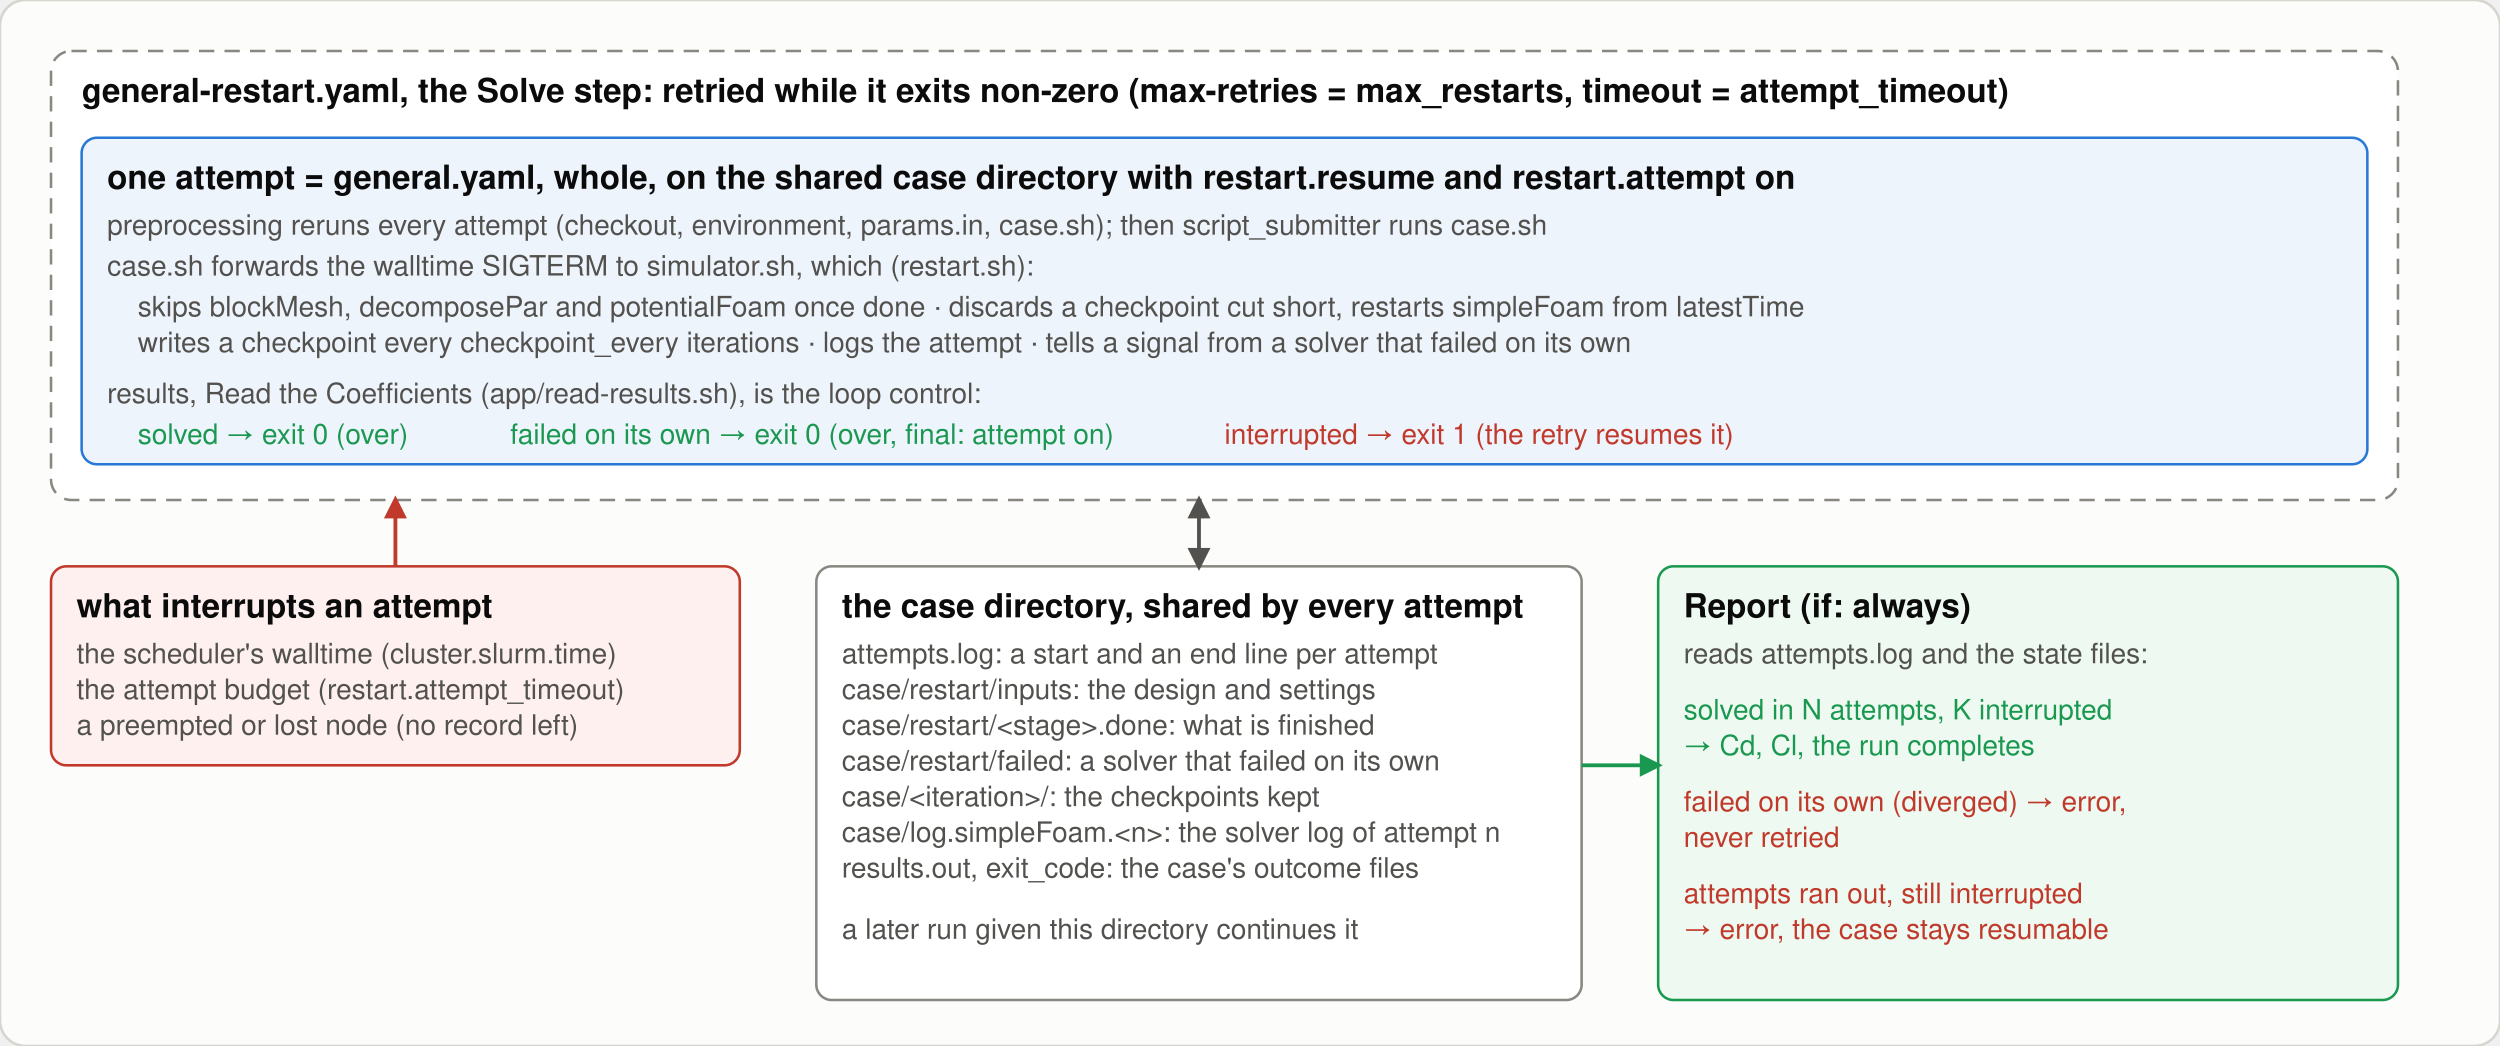
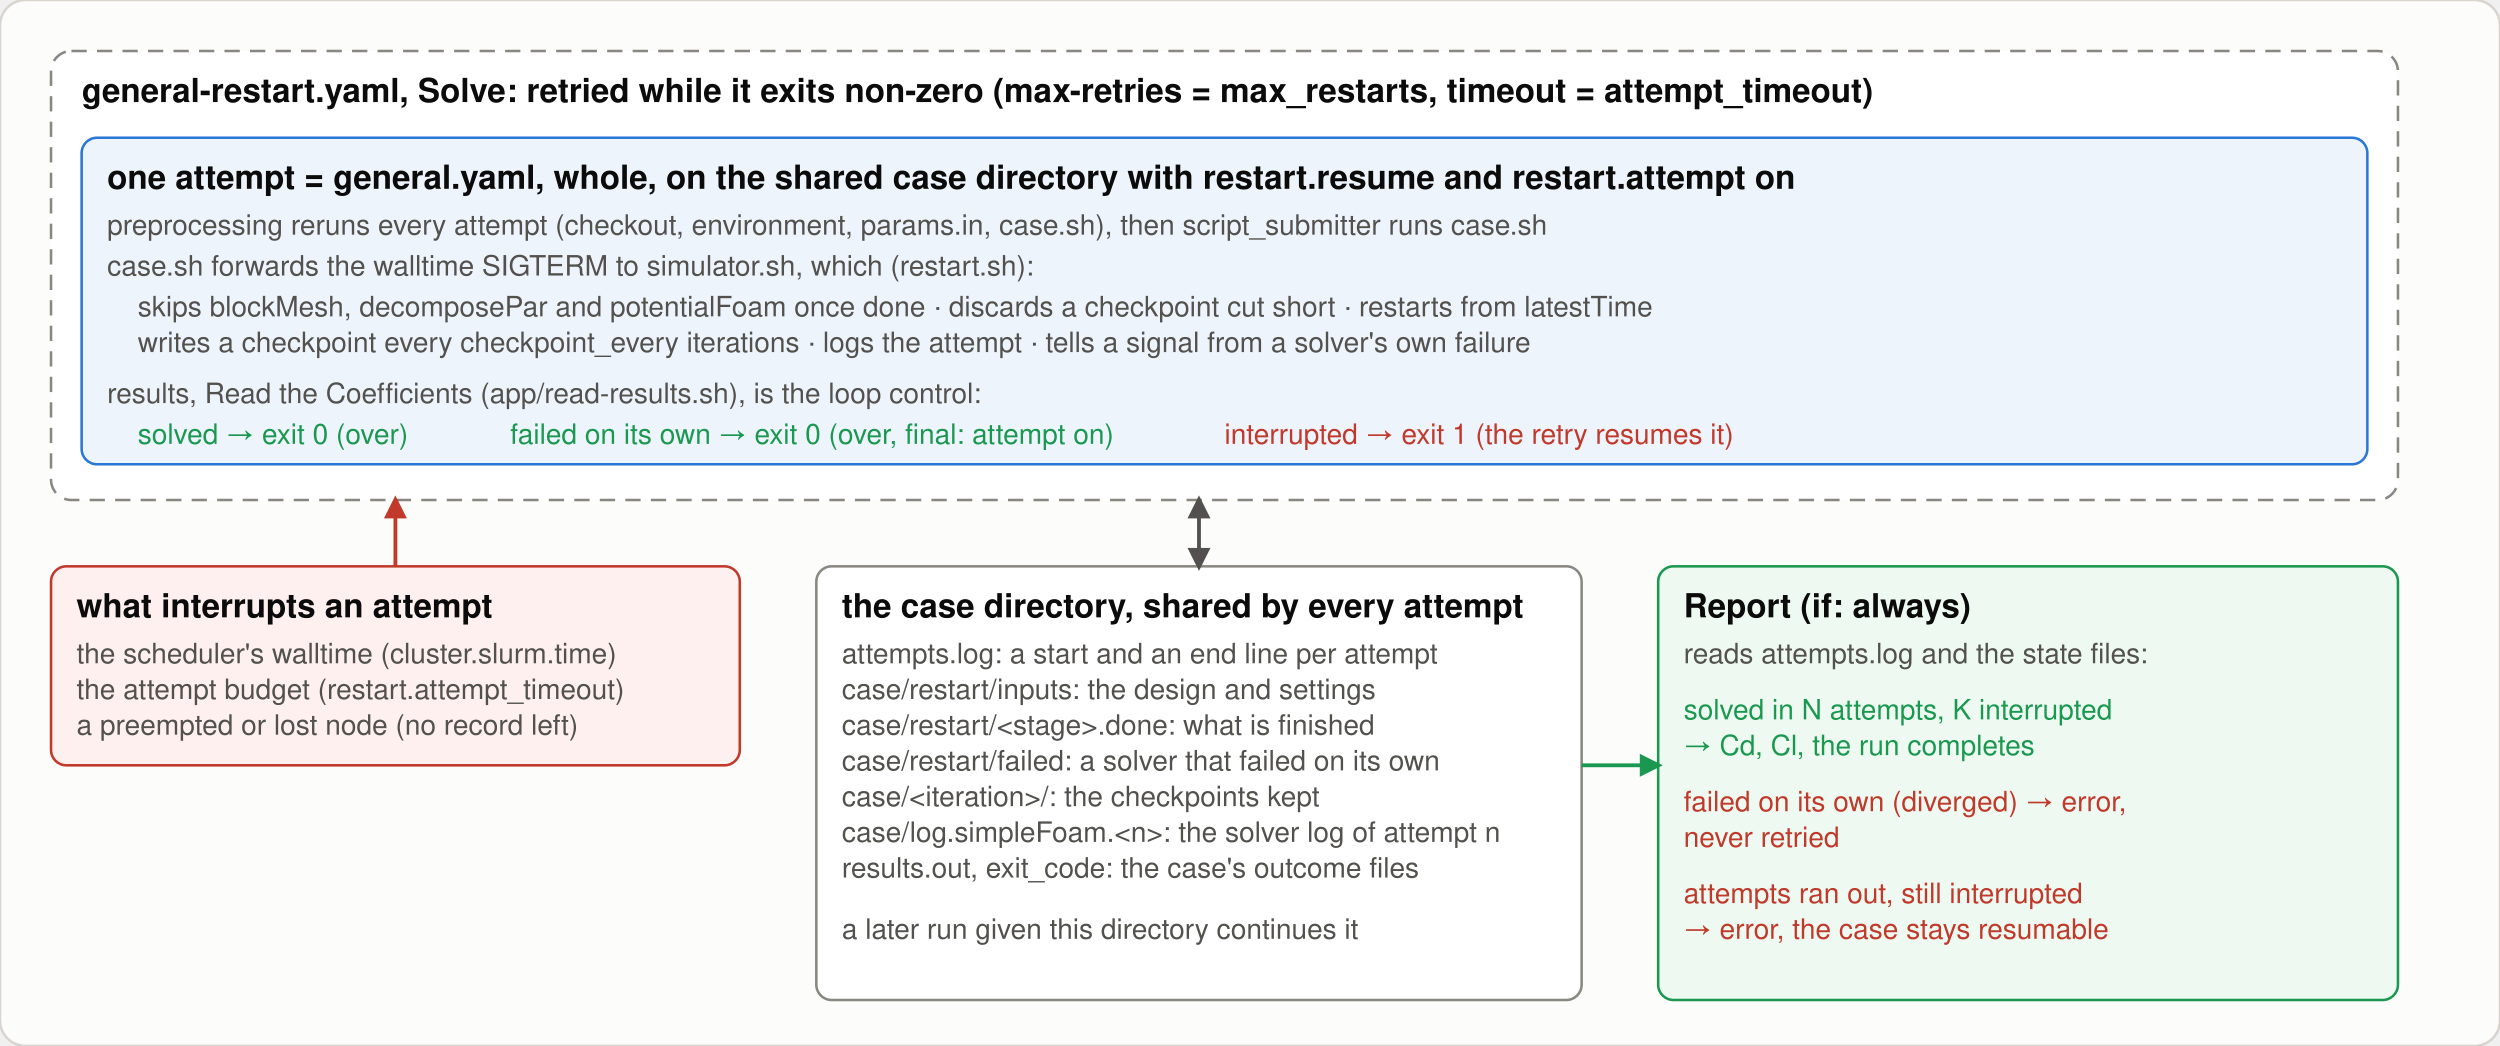
<svg xmlns="http://www.w3.org/2000/svg" width="980" height="410" viewBox="0 0 980 410" font-family="Helvetica, Arial, sans-serif">
  <defs>
    <marker id="aG" viewBox="0 0 10 10" refX="8" refY="5" markerWidth="6" markerHeight="6" orient="auto-start-reverse">
      <path d="M 0 0 L 10 5 L 0 10 z" fill="#1a9850" />
    </marker>
    <marker id="aR" viewBox="0 0 10 10" refX="8" refY="5" markerWidth="6" markerHeight="6" orient="auto-start-reverse">
      <path d="M 0 0 L 10 5 L 0 10 z" fill="#c0392b" />
    </marker>
    <marker id="aK" viewBox="0 0 10 10" refX="8" refY="5" markerWidth="6" markerHeight="6" orient="auto-start-reverse">
      <path d="M 0 0 L 10 5 L 0 10 z" fill="#52514e" />
    </marker>
  </defs>
  <rect width="980" height="410" rx="10" fill="#fcfcfb" stroke="#d8d5cf" />
  <rect x="20" y="20" width="920" height="176" rx="8" fill="#ffffff" stroke="#898781" stroke-dasharray="6 4" />
-   <text x="32" y="40" font-size="13" font-weight="bold" fill="#0b0b0b">general-restart.yaml, the Solve step: retried while it exits non-zero (max-retries = max_restarts, timeout = attempt_timeout)</text>
+   <text x="32" y="40" font-size="13" font-weight="bold" fill="#0b0b0b">general-restart.yaml, Solve: retried while it exits non-zero (max-retries = max_restarts, timeout = attempt_timeout)</text>
  <rect x="32" y="54" width="896" height="128" rx="6" fill="#eef4fc" stroke="#2a78d6" />
  <text x="42" y="74" font-size="13" font-weight="bold" fill="#0b0b0b">one attempt = general.yaml, whole, on the shared case directory with restart.resume and restart.attempt on</text>
-   <text x="42" y="92" font-size="11" fill="#52514e">preprocessing reruns every attempt (checkout, environment, params.in, case.sh); then script_submitter runs case.sh</text>
+   <text x="42" y="92" font-size="11" fill="#52514e">preprocessing reruns every attempt (checkout, environment, params.in, case.sh), then script_submitter runs case.sh</text>
  <text x="42" y="108" font-size="11" fill="#52514e">case.sh forwards the walltime SIGTERM to simulator.sh, which (restart.sh):</text>
-   <text x="54" y="124" font-size="11" fill="#52514e">skips blockMesh, decomposePar and potentialFoam once done · discards a checkpoint cut short, restarts simpleFoam from latestTime</text>
-   <text x="54" y="138" font-size="11" fill="#52514e">writes a checkpoint every checkpoint_every iterations · logs the attempt · tells a signal from a solver that failed on its own</text>
+   <text x="54" y="124" font-size="11" fill="#52514e">skips blockMesh, decomposePar and potentialFoam once done · discards a checkpoint cut short · restarts from latestTime</text>
+   <text x="54" y="138" font-size="11" fill="#52514e">writes a checkpoint every checkpoint_every iterations · logs the attempt · tells a signal from a solver's own failure</text>
  <text x="42" y="158" font-size="11" fill="#52514e">results, Read the Coefficients (app/read-results.sh), is the loop control:</text>
  <text x="54" y="174" font-size="11" fill="#1a9850">solved → exit 0 (over)</text>
  <text x="200" y="174" font-size="11" fill="#1a9850">failed on its own → exit 0 (over, final: attempt on)</text>
  <text x="480" y="174" font-size="11" fill="#c0392b">interrupted → exit 1 (the retry resumes it)</text>
  <rect x="20" y="222" width="270" height="78" rx="6" fill="#fdf0ee" stroke="#c0392b" />
  <text x="30" y="242" font-size="13" font-weight="bold" fill="#0b0b0b">what interrupts an attempt</text>
  <text x="30" y="260" font-size="11" fill="#52514e">the scheduler's walltime (cluster.slurm.time)</text>
  <text x="30" y="274" font-size="11" fill="#52514e">the attempt budget (restart.attempt_timeout)</text>
  <text x="30" y="288" font-size="11" fill="#52514e">a preempted or lost node (no record left)</text>
  <line x1="155" y1="222" x2="155" y2="196" stroke="#c0392b" stroke-width="1.5" marker-end="url(#aR)" />
  <rect x="320" y="222" width="300" height="170" rx="6" fill="#ffffff" stroke="#898781" />
  <text x="330" y="242" font-size="13" font-weight="bold" fill="#0b0b0b">the case directory, shared by every attempt</text>
  <text x="330" y="260" font-size="11" fill="#52514e">attempts.log: a start and an end line per attempt</text>
  <text x="330" y="274" font-size="11" fill="#52514e">case/restart/inputs: the design and settings</text>
  <text x="330" y="288" font-size="11" fill="#52514e">case/restart/&lt;stage&gt;.done: what is finished</text>
  <text x="330" y="302" font-size="11" fill="#52514e">case/restart/failed: a solver that failed on its own</text>
  <text x="330" y="316" font-size="11" fill="#52514e">case/&lt;iteration&gt;/: the checkpoints kept</text>
  <text x="330" y="330" font-size="11" fill="#52514e">case/log.simpleFoam.&lt;n&gt;: the solver log of attempt n</text>
  <text x="330" y="344" font-size="11" fill="#52514e">results.out, exit_code: the case's outcome files</text>
  <text x="330" y="368" font-size="11" fill="#52514e">a later run given this directory continues it</text>
  <line x1="470" y1="196" x2="470" y2="222" stroke="#52514e" stroke-width="1.5" marker-start="url(#aK)" marker-end="url(#aK)" />
  <rect x="650" y="222" width="290" height="170" rx="6" fill="#eefaf1" stroke="#1a9850" />
  <text x="660" y="242" font-size="13" font-weight="bold" fill="#0b0b0b">Report (if: always)</text>
  <text x="660" y="260" font-size="11" fill="#52514e">reads attempts.log and the state files:</text>
  <text x="660" y="282" font-size="11" fill="#1a9850">solved in N attempts, K interrupted</text>
  <text x="660" y="296" font-size="11" fill="#1a9850">→ Cd, Cl, the run completes</text>
  <text x="660" y="318" font-size="11" fill="#c0392b">failed on its own (diverged) → error,</text>
  <text x="660" y="332" font-size="11" fill="#c0392b">never retried</text>
  <text x="660" y="354" font-size="11" fill="#c0392b">attempts ran out, still interrupted</text>
  <text x="660" y="368" font-size="11" fill="#c0392b">→ error, the case stays resumable</text>
  <line x1="620" y1="300" x2="650" y2="300" stroke="#1a9850" stroke-width="1.5" marker-end="url(#aG)" />
</svg>
